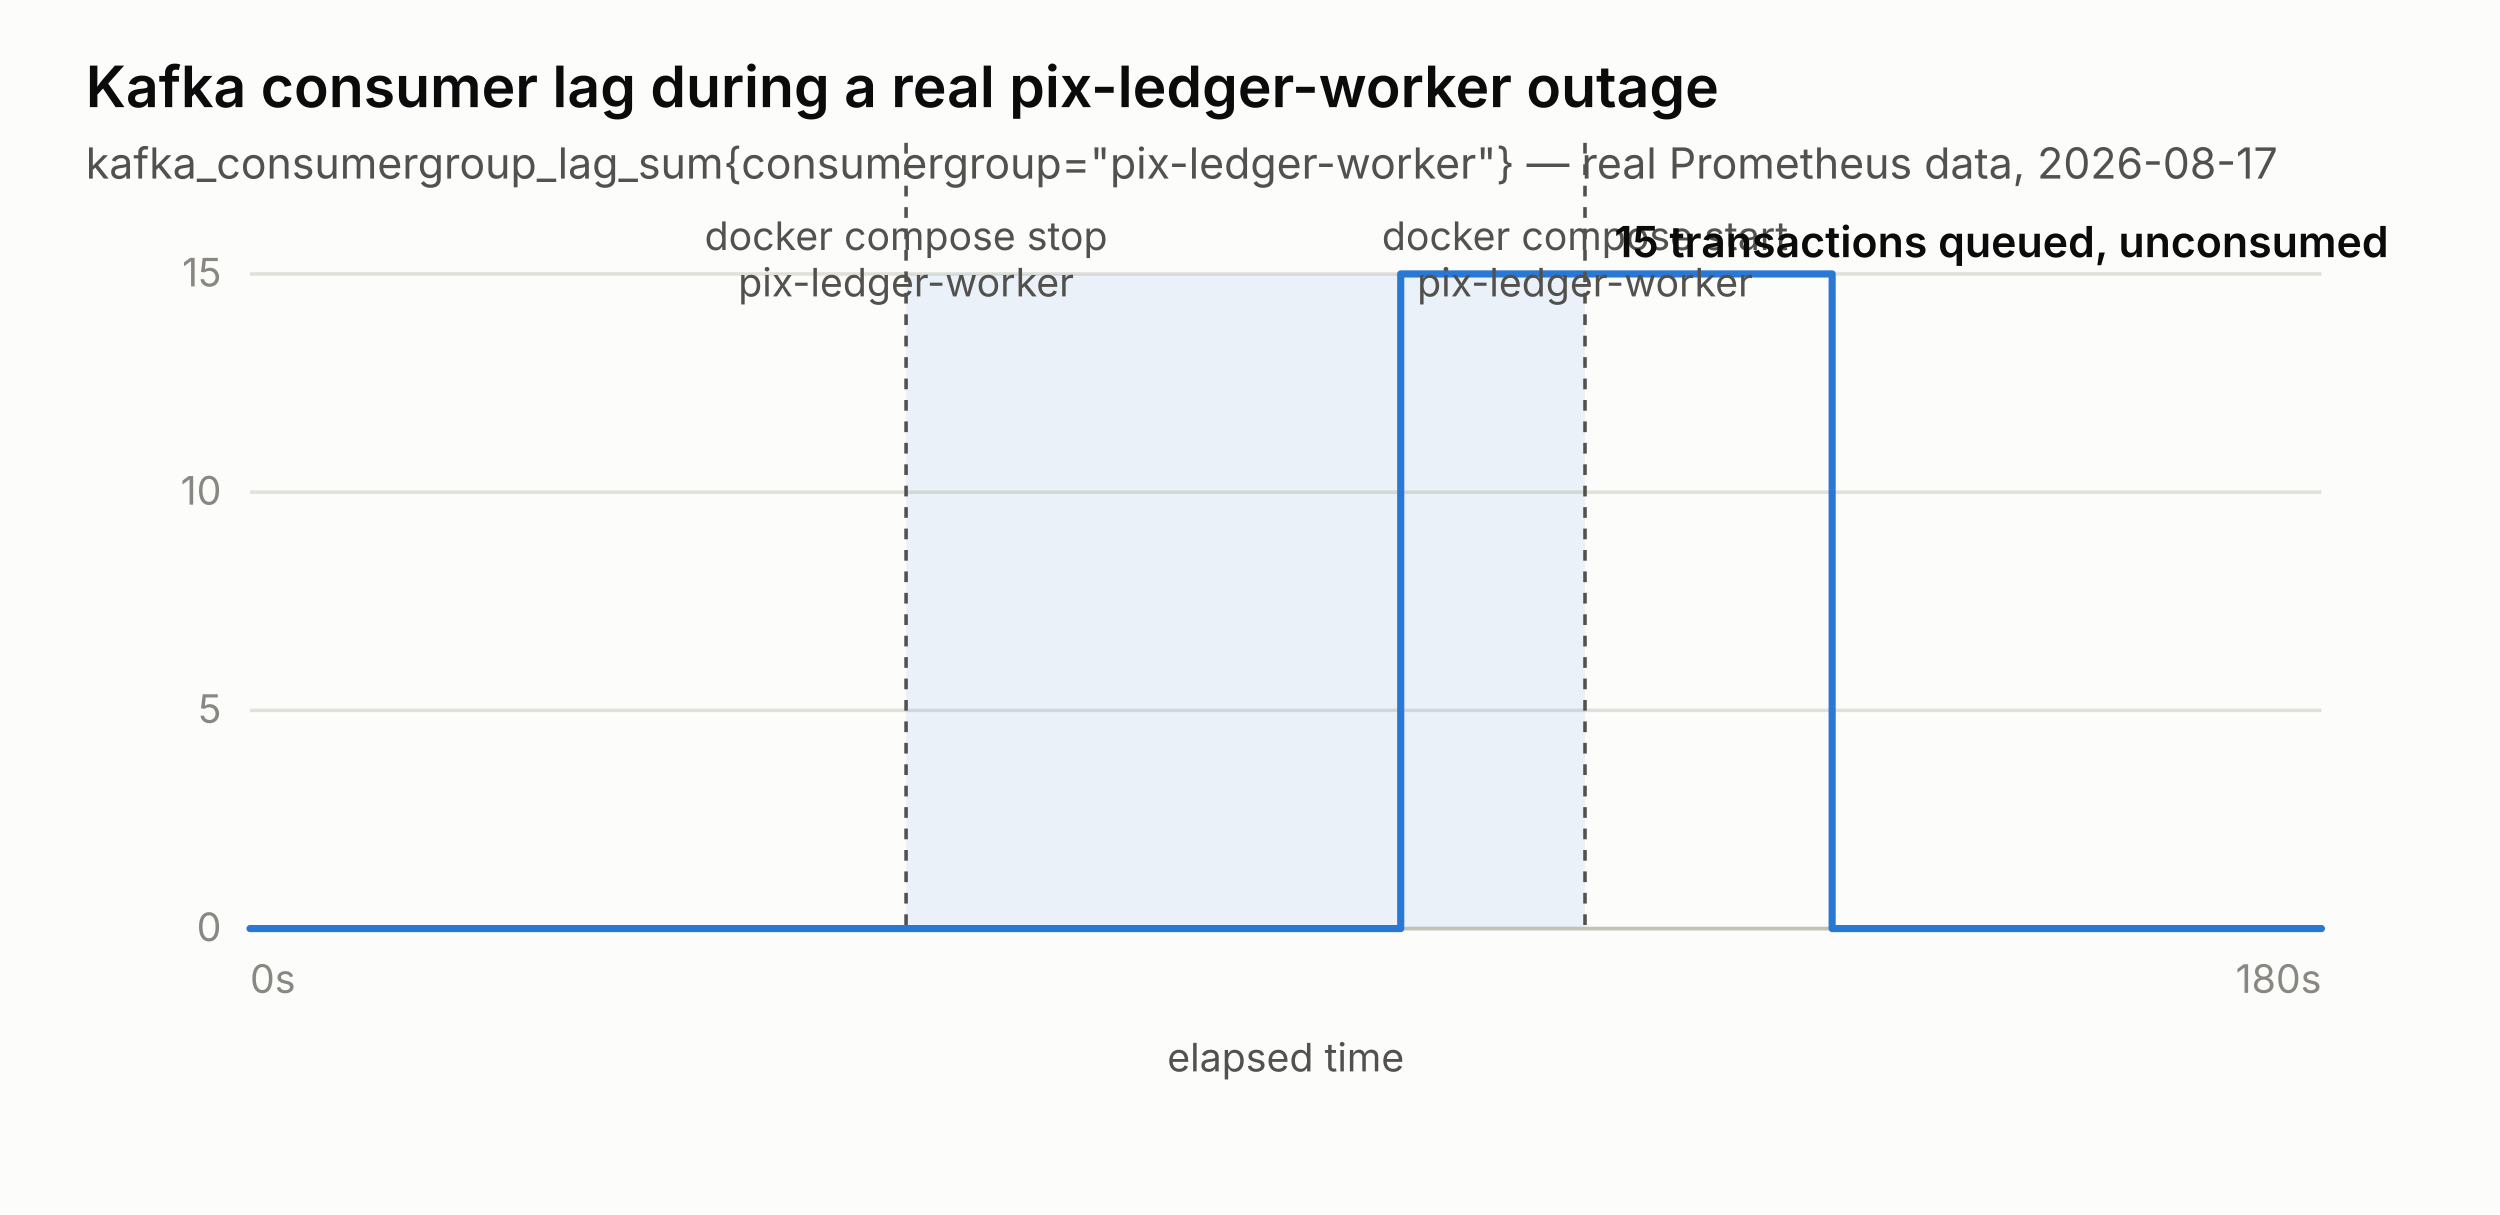
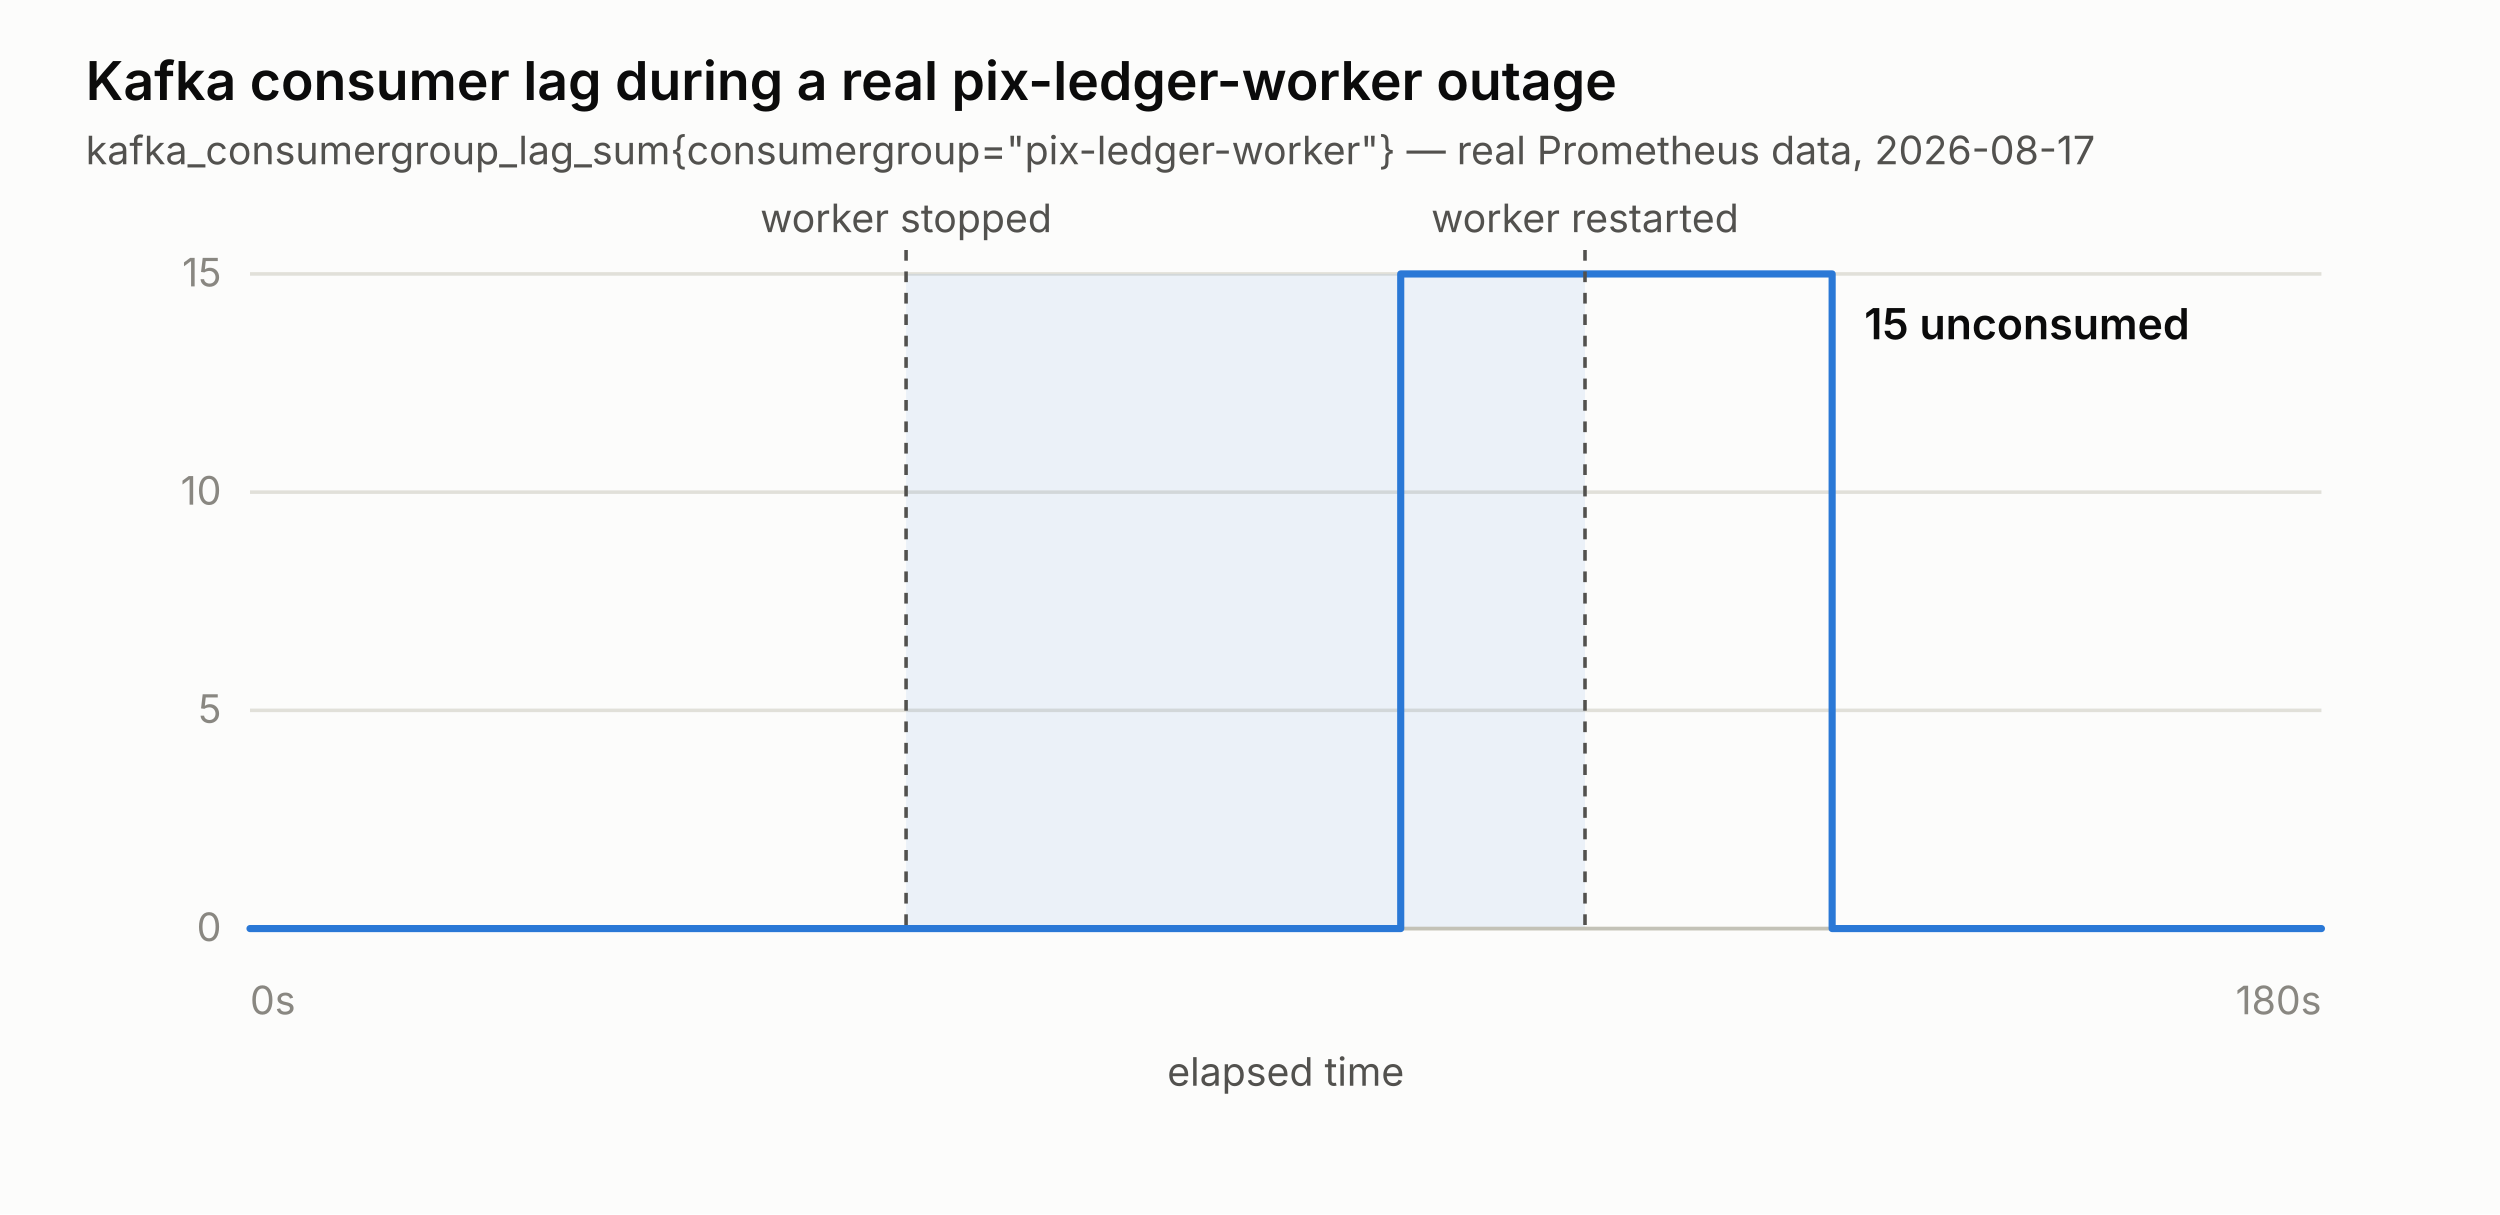
<svg xmlns="http://www.w3.org/2000/svg" viewBox="0 0 700 340" font-family="system-ui, -apple-system, 'Segoe UI', sans-serif">
  <rect x="0" y="0" width="700" height="340" fill="#fcfcfb" />
-   <text x="24" y="30" font-size="16" font-weight="600" fill="#0b0b0b">Kafka consumer lag during a real pix-ledger-worker outage</text>
-   <text x="24" y="50" font-size="12" fill="#52514e">kafka_consumergroup_lag_sum{consumergroup="pix-ledger-worker"} — real Prometheus data, 2026-08-17</text>
+   <text x="24" y="28" font-size="15" font-weight="600" fill="#0b0b0b">Kafka consumer lag during a real pix-ledger-worker outage</text>
+   <text x="24" y="46" font-size="11" fill="#52514e">kafka_consumergroup_lag_sum{consumergroup="pix-ledger-worker"} — real Prometheus data, 2026-08-17</text>
+   <g font-size="11" fill="#52514e" text-anchor="middle">
+     <text x="253.7" y="65">worker stopped</text>
+     <text x="443.8" y="65">worker restarted</text>
+   </g>
  <g stroke="#e1e0d9" stroke-width="1">
    <line x1="70" y1="76.7" x2="650" y2="76.7" />
    <line x1="70" y1="137.8" x2="650" y2="137.8" />
    <line x1="70" y1="198.9" x2="650" y2="198.9" />
    <line x1="70" y1="260" x2="650" y2="260" />
  </g>
  <g font-size="11" fill="#898781" text-anchor="end">
    <text x="62" y="80.2">15</text>
    <text x="62" y="141.3">10</text>
    <text x="62" y="202.4">5</text>
    <text x="62" y="263.5">0</text>
  </g>
  <rect x="253.7" y="76.7" width="190.1" height="183.3" fill="#2a78d6" opacity="0.08" />
  <line x1="70" y1="260" x2="650" y2="260" stroke="#c3c2b7" stroke-width="1" />
  <path d="M70,260 H392.2 V76.7 H513 V260 H650" fill="none" stroke="#2a78d6" stroke-width="2" stroke-linecap="round" stroke-linejoin="round" />
  <g stroke="#52514e" stroke-width="1" stroke-dasharray="3,3">
-     <line x1="253.7" y1="40" x2="253.7" y2="260" />
-     <line x1="443.8" y1="40" x2="443.8" y2="260" />
+     <line x1="253.7" y1="70" x2="253.7" y2="260" />
+     <line x1="443.8" y1="70" x2="443.8" y2="260" />
  </g>
-   <g font-size="11" fill="#52514e">
-     <text x="253.7" y="70" text-anchor="middle">docker compose stop</text>
-     <text x="253.7" y="83" text-anchor="middle">pix-ledger-worker</text>
-     <text x="443.8" y="70" text-anchor="middle">docker compose start</text>
-     <text x="443.8" y="83" text-anchor="middle">pix-ledger-worker</text>
-   </g>
-   <text x="452" y="72" font-size="12" fill="#0b0b0b" font-weight="600">15 transactions queued, unconsumed</text>
+   <text x="522" y="95" font-size="12" fill="#0b0b0b" font-weight="600">15 unconsumed</text>
  <g font-size="11" fill="#898781">
-     <text x="70" y="278">0s</text>
-     <text x="650" y="278" text-anchor="end">180s</text>
-     <text x="360" y="300" text-anchor="middle" fill="#52514e">elapsed time</text>
+     <text x="70" y="284">0s</text>
+     <text x="650" y="284" text-anchor="end">180s</text>
+     <text x="360" y="304" text-anchor="middle" fill="#52514e">elapsed time</text>
  </g>
</svg>
